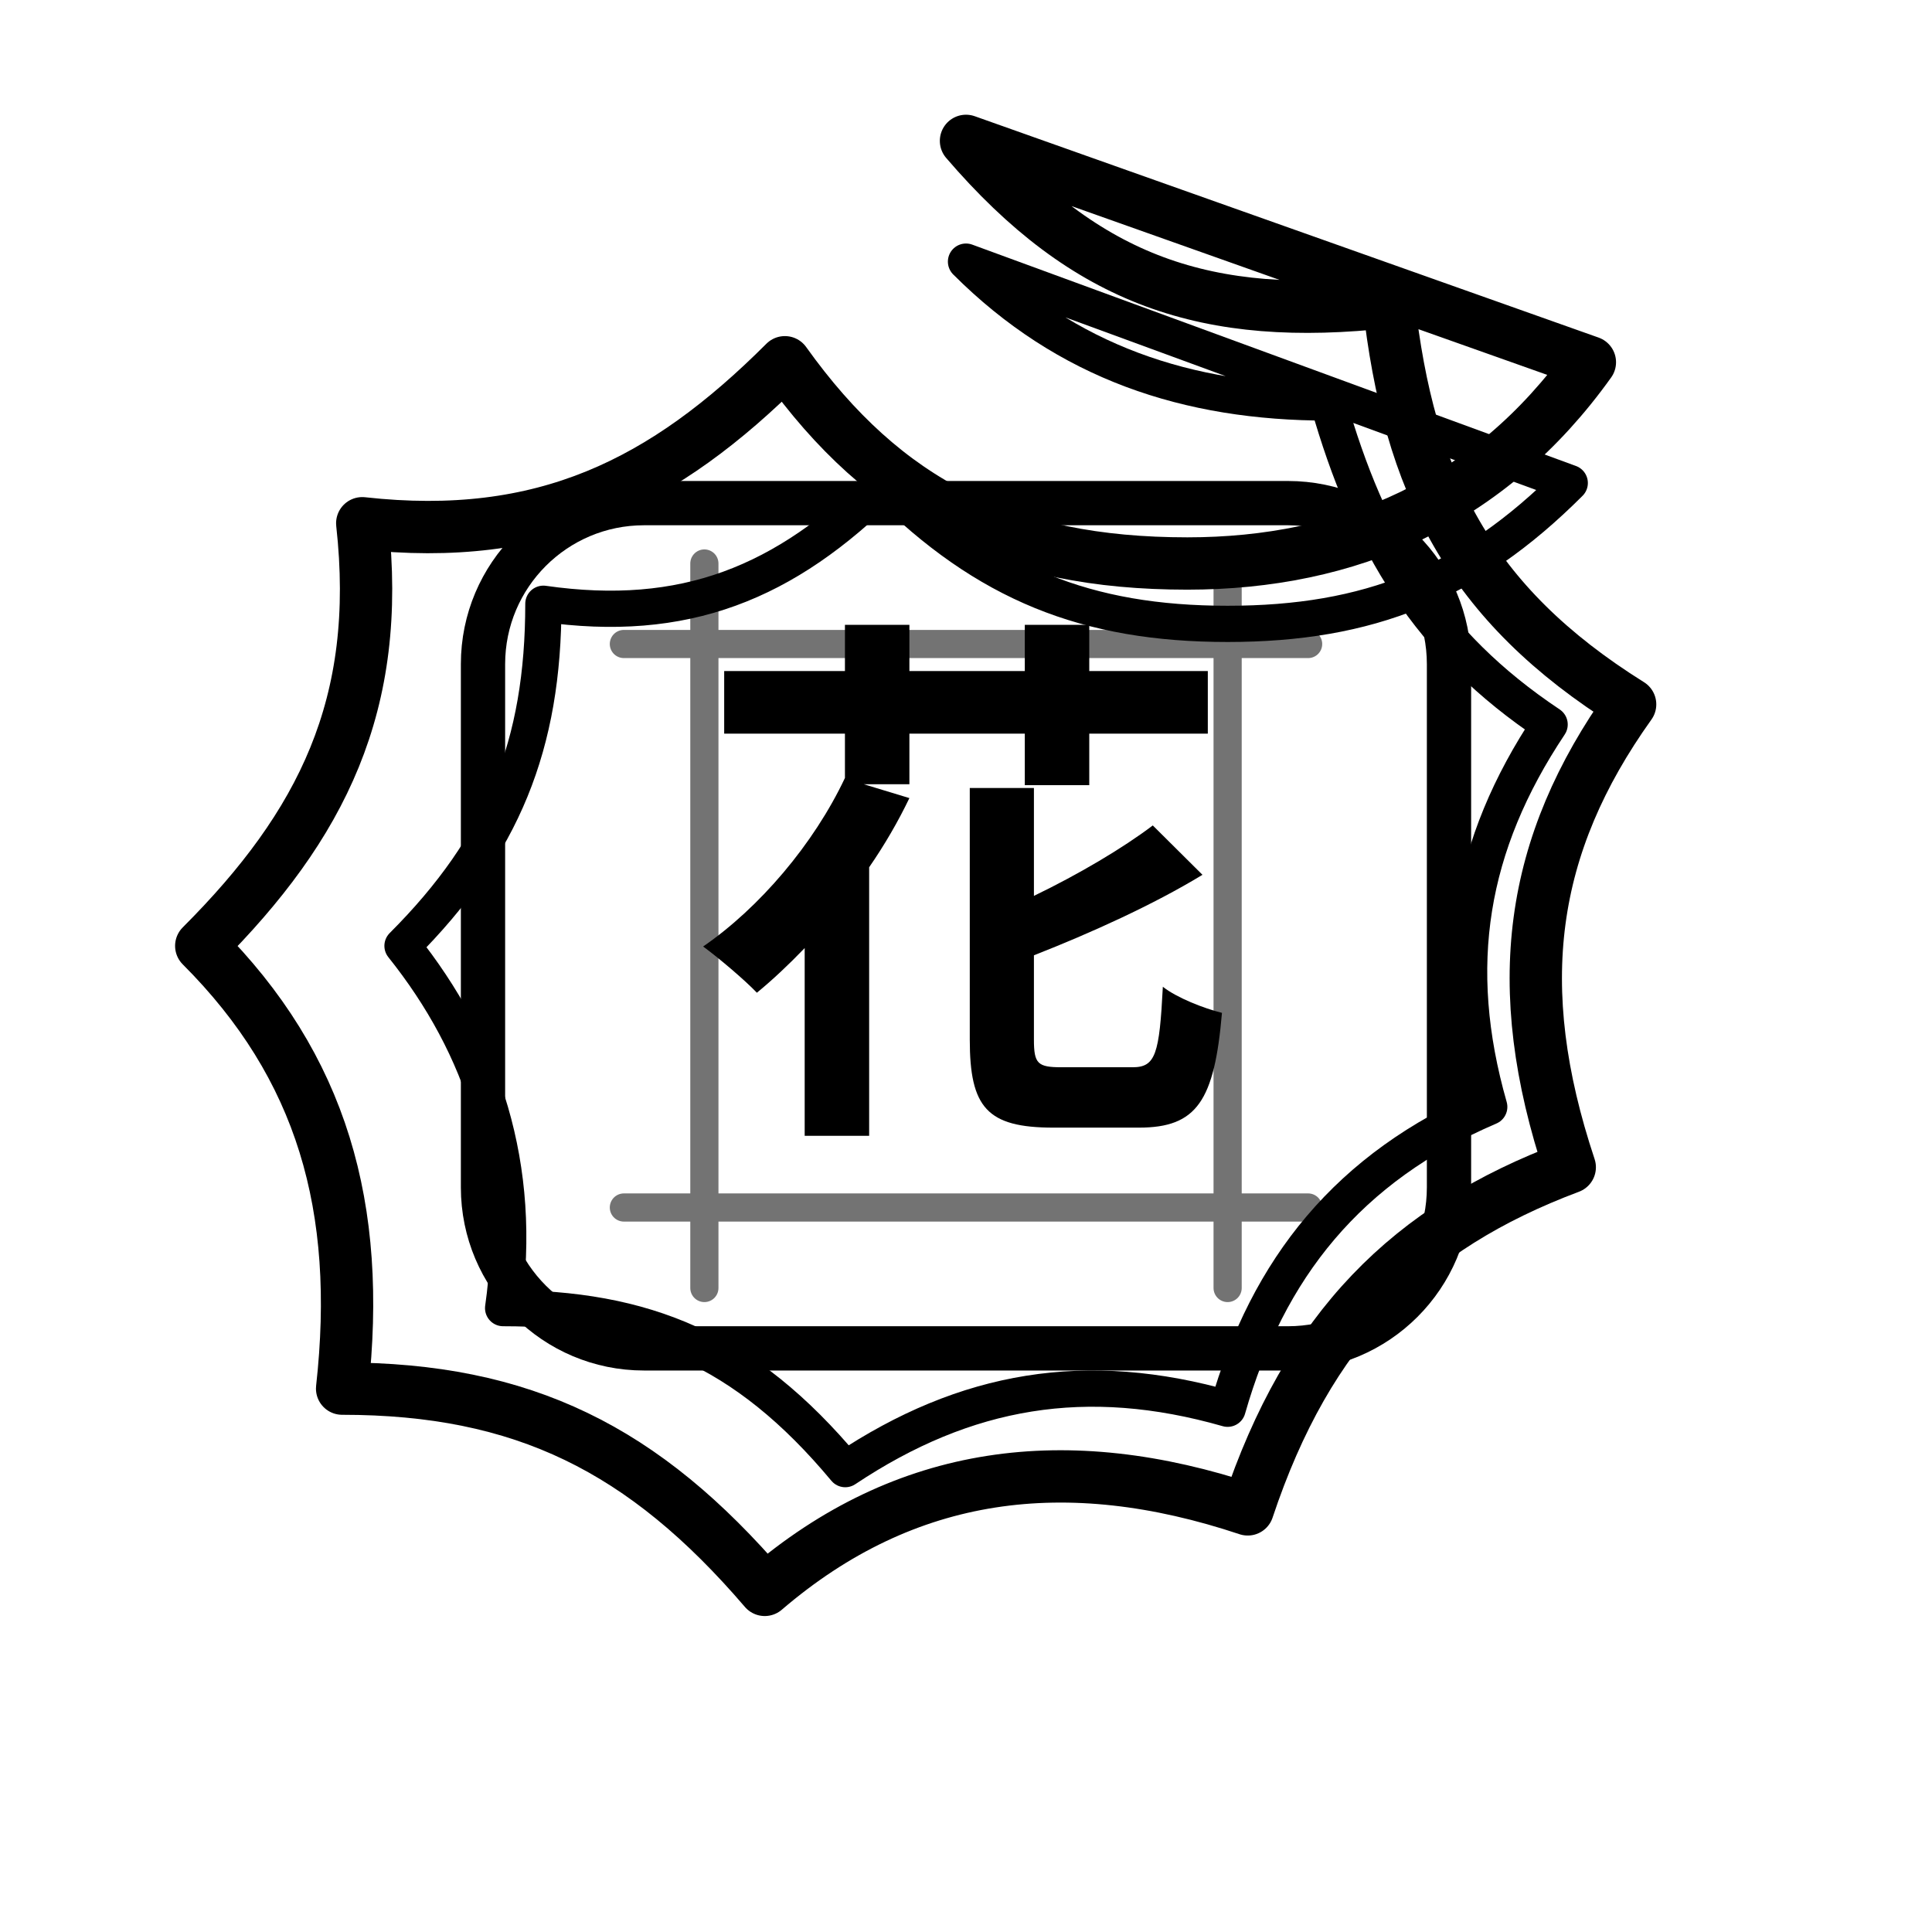
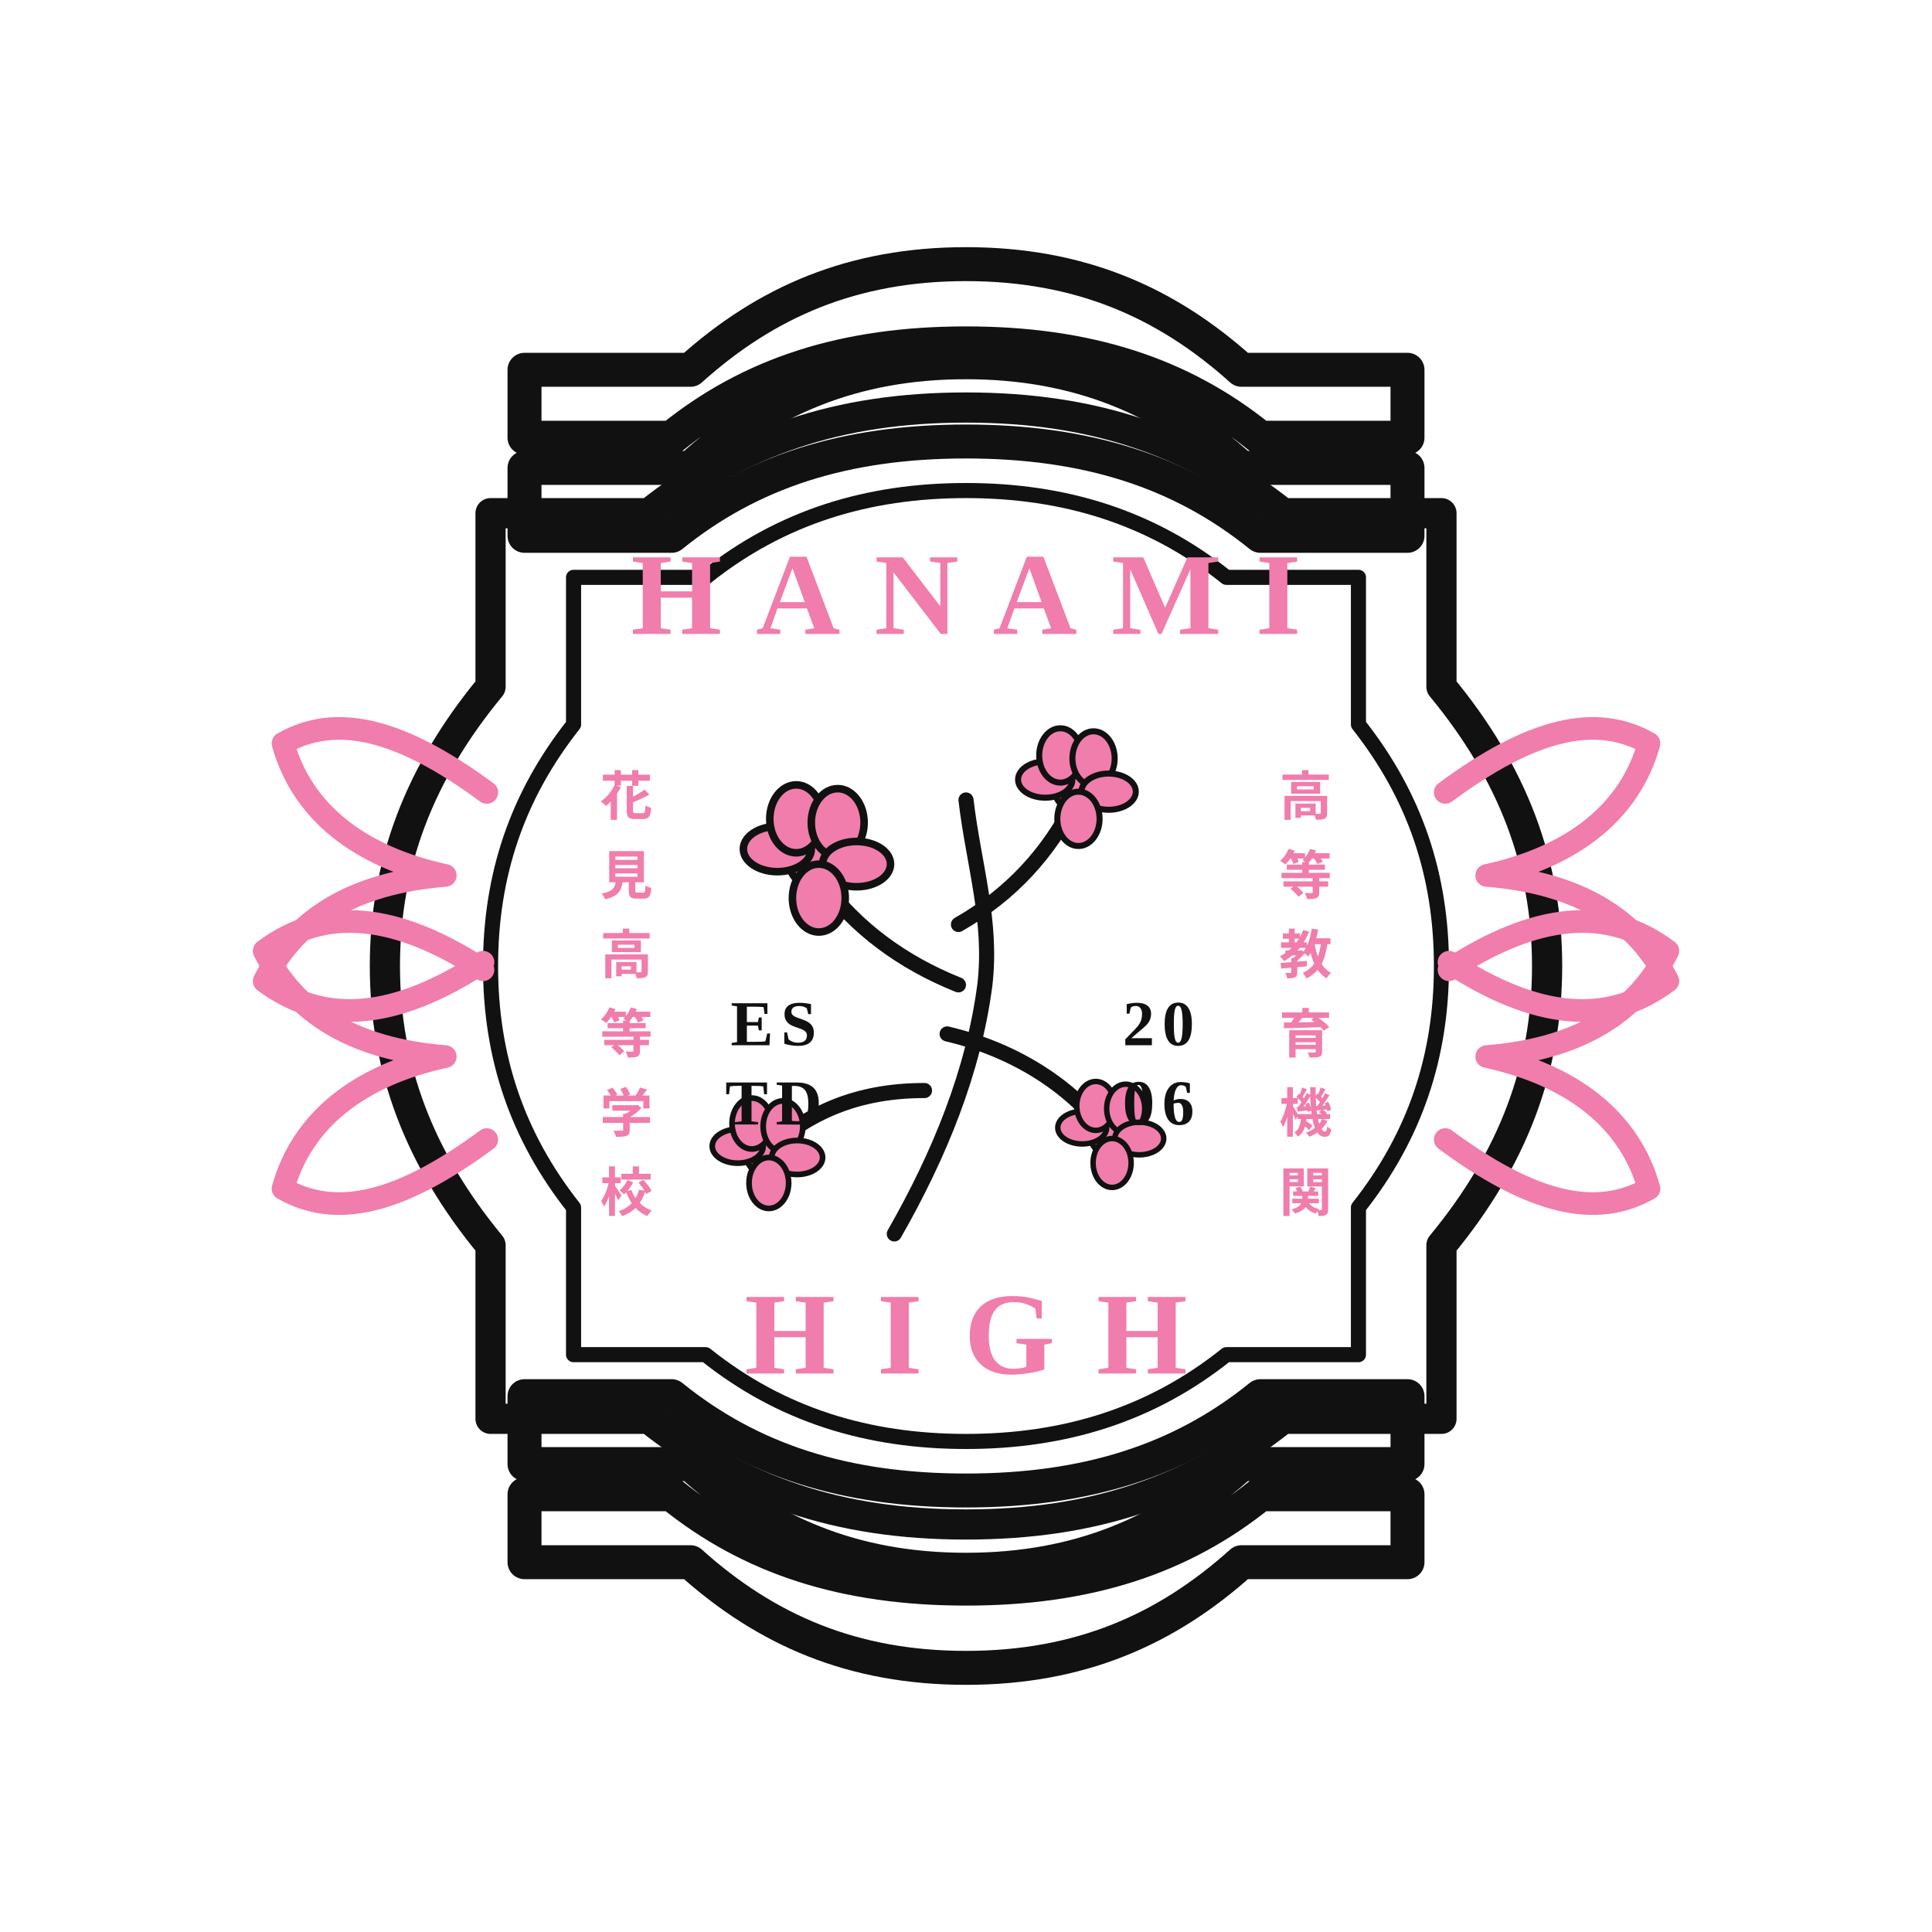
- <svg xmlns="http://www.w3.org/2000/svg" viewBox="0 0 96 96" role="img" aria-labelledby="title">
-   <g fill="none" stroke="#000" stroke-linecap="round" stroke-linejoin="round">
-     <path stroke-width="2.6" d="M48 7c6 7 12 9 21 8 1 9 4 15 12 20-5 7-6 14-3 23-8 3-13 8-16 17-9-3-17-2-24 4-6-7-12-10-21-10 1-9-1-16-7-22 6-6 9-12 8-21 9 1 15-2 21-8 5 7 11 10 20 10 8 0 15-3 20-10Z" />
-     <path stroke-width="1.8" d="M48 13c5 5 11 7 18 7 2 7 5 12 11 16-4 6-5 12-3 19-7 3-11 8-13 15-7-2-13-1-19 3-5-6-10-8-17-8 1-7-1-13-5-18 5-5 7-10 7-17 7 1 12-1 17-6 5 5 10 7 17 7 7 0 12-2 17-7Z" />
-     <rect x="24" y="25" width="48" height="42" rx="8" stroke-width="2.2" />
-     <path stroke-width="1.4" d="M31 32h34M31 60h34M35 28v36M61 28v36" opacity=".55" />
+ <svg xmlns="http://www.w3.org/2000/svg" viewBox="0 0 512 512" role="img" aria-labelledby="title desc">
+   <g fill="none" stroke="#111" stroke-linecap="round" stroke-linejoin="round">
+     <path stroke-width="9" d="M139 98h44c20-18 43-28 73-28s53 10 73 28h44v18h-39c-21-17-46-25-78-25s-57 8-78 25h-39zM139 124h44c20-18 43-28 73-28s53 10 73 28h44v18h-39c-21-17-46-25-78-25s-57 8-78 25h-39z" />
+     <path stroke-width="9" d="M139 414h44c20 18 43 28 73 28s53-10 73-28h44v-18h-39c-21 17-46 25-78 25s-57-8-78-25h-39zM139 388h44c20 18 43 28 73 28s53-10 73-28h44v-18h-39c-21 17-46 25-78 25s-57-8-78-25h-39z" />
+     <path stroke-width="8" d="M172 136c24-19 50-28 84-28s60 9 84 28h42v46c19 23 28 47 28 74s-9 51-28 74v46h-42c-24 19-50 28-84 28s-60-9-84-28h-42v-46c-19-23-28-47-28-74s9-51 28-74v-46z" />
+     <path stroke-width="4" d="M187 153c20-16 43-23 69-23s49 7 69 23h35v39c15 19 22 40 22 64s-7 45-22 64v39h-35c-20 16-43 23-69 23s-49-7-69-23h-35v-39c-15-19-22-40-22-64s7-45 22-64v-39z" />
  </g>
-   <text x="48" y="54" text-anchor="middle" font-size="27" font-weight="700" font-family="serif" fill="#000">花</text>
+   <g fill="none" stroke="#f07dac" stroke-width="6" stroke-linecap="round" stroke-linejoin="round">
+     <path d="M129 210c-23-17-40-21-54-13 5 18 20 30 43 35-25 2-40 12-48 28 16 12 35 10 58-5" />
+     <path d="M383 210c23-17 40-21 54-13-5 18-20 30-43 35 25 2 40 12 48 28-16 12-35 10-58-5" />
+     <path d="M129 302c-23 17-40 21-54 13 5-18 20-30 43-35-25-2-40-12-48-28 16-12 35-10 58 5" />
+     <path d="M383 302c23 17 40 21 54 13-5-18-20-30-43-35 25-2 40-12 48-28-16-12-35-10-58 5" />
+   </g>
+   <g fill="none" stroke="#111" stroke-width="4" stroke-linecap="round">
+     <path d="M237 327c12-21 21-43 24-66 2-17-3-32-5-49M254 261c-15-6-27-15-36-27M254 245c14-8 24-19 31-33M245 289c-18 0-31 6-42 16M251 274c17 4 32 13 42 26" />
+   </g>
+   <g fill="#f07dac" stroke="#111" stroke-width="2">
+     <g transform="translate(216 228)">
+       <circle r="7" />
+       <ellipse cx="-10" cy="-3" rx="9" ry="6" />
+       <ellipse cx="-5" cy="-11" rx="7" ry="9" />
+       <ellipse cx="6" cy="-10" rx="7" ry="9" />
+       <ellipse cx="11" cy="1" rx="9" ry="6" />
+       <ellipse cx="1" cy="10" rx="7" ry="9" />
+     </g>
+     <g transform="translate(285 209) scale(.8)">
+       <circle r="7" />
+       <ellipse cx="-10" cy="-3" rx="9" ry="6" />
+       <ellipse cx="-5" cy="-11" rx="7" ry="9" />
+       <ellipse cx="6" cy="-10" rx="7" ry="9" />
+       <ellipse cx="11" cy="1" rx="9" ry="6" />
+       <ellipse cx="1" cy="10" rx="7" ry="9" />
+     </g>
+     <g transform="translate(203 306) scale(.75)">
+       <circle r="7" />
+       <ellipse cx="-10" cy="-3" rx="9" ry="6" />
+       <ellipse cx="-5" cy="-11" rx="7" ry="9" />
+       <ellipse cx="6" cy="-10" rx="7" ry="9" />
+       <ellipse cx="11" cy="1" rx="9" ry="6" />
+       <ellipse cx="1" cy="10" rx="7" ry="9" />
+     </g>
+     <g transform="translate(294 301) scale(.72)">
+       <circle r="7" />
+       <ellipse cx="-10" cy="-3" rx="9" ry="6" />
+       <ellipse cx="-5" cy="-11" rx="7" ry="9" />
+       <ellipse cx="6" cy="-10" rx="7" ry="9" />
+       <ellipse cx="11" cy="1" rx="9" ry="6" />
+       <ellipse cx="1" cy="10" rx="7" ry="9" />
+     </g>
+   </g>
+   <g font-family="Georgia, 'Times New Roman', serif" font-weight="700" text-anchor="middle">
+     <text x="256" y="168" font-size="31" letter-spacing="9" fill="#f07dac">HANAMI</text>
+     <text x="256" y="364" font-size="31" letter-spacing="11" fill="#f07dac">HIGH</text>
+     <text x="205" y="277" font-size="17" letter-spacing="2" fill="#111">ES</text>
+     <text x="205" y="298" font-size="17" letter-spacing="2" fill="#111">TD</text>
+     <text x="307" y="277" font-size="17" letter-spacing="2" fill="#111">20</text>
+     <text x="307" y="298" font-size="17" letter-spacing="2" fill="#111">06</text>
+   </g>
+   <g fill="#f07dac" font-family="serif" font-weight="700" font-size="14" text-anchor="middle">
+     <text x="166" y="216">花</text>
+     <text x="166" y="237">見</text>
+     <text x="166" y="258">高</text>
+     <text x="166" y="279">等</text>
+     <text x="166" y="300">学</text>
+     <text x="166" y="321">校</text>
+     <text x="346" y="216">高</text>
+     <text x="346" y="237">等</text>
+     <text x="346" y="258">教</text>
+     <text x="346" y="279">育</text>
+     <text x="346" y="300">機</text>
+     <text x="346" y="321">関</text>
+   </g>
</svg>
